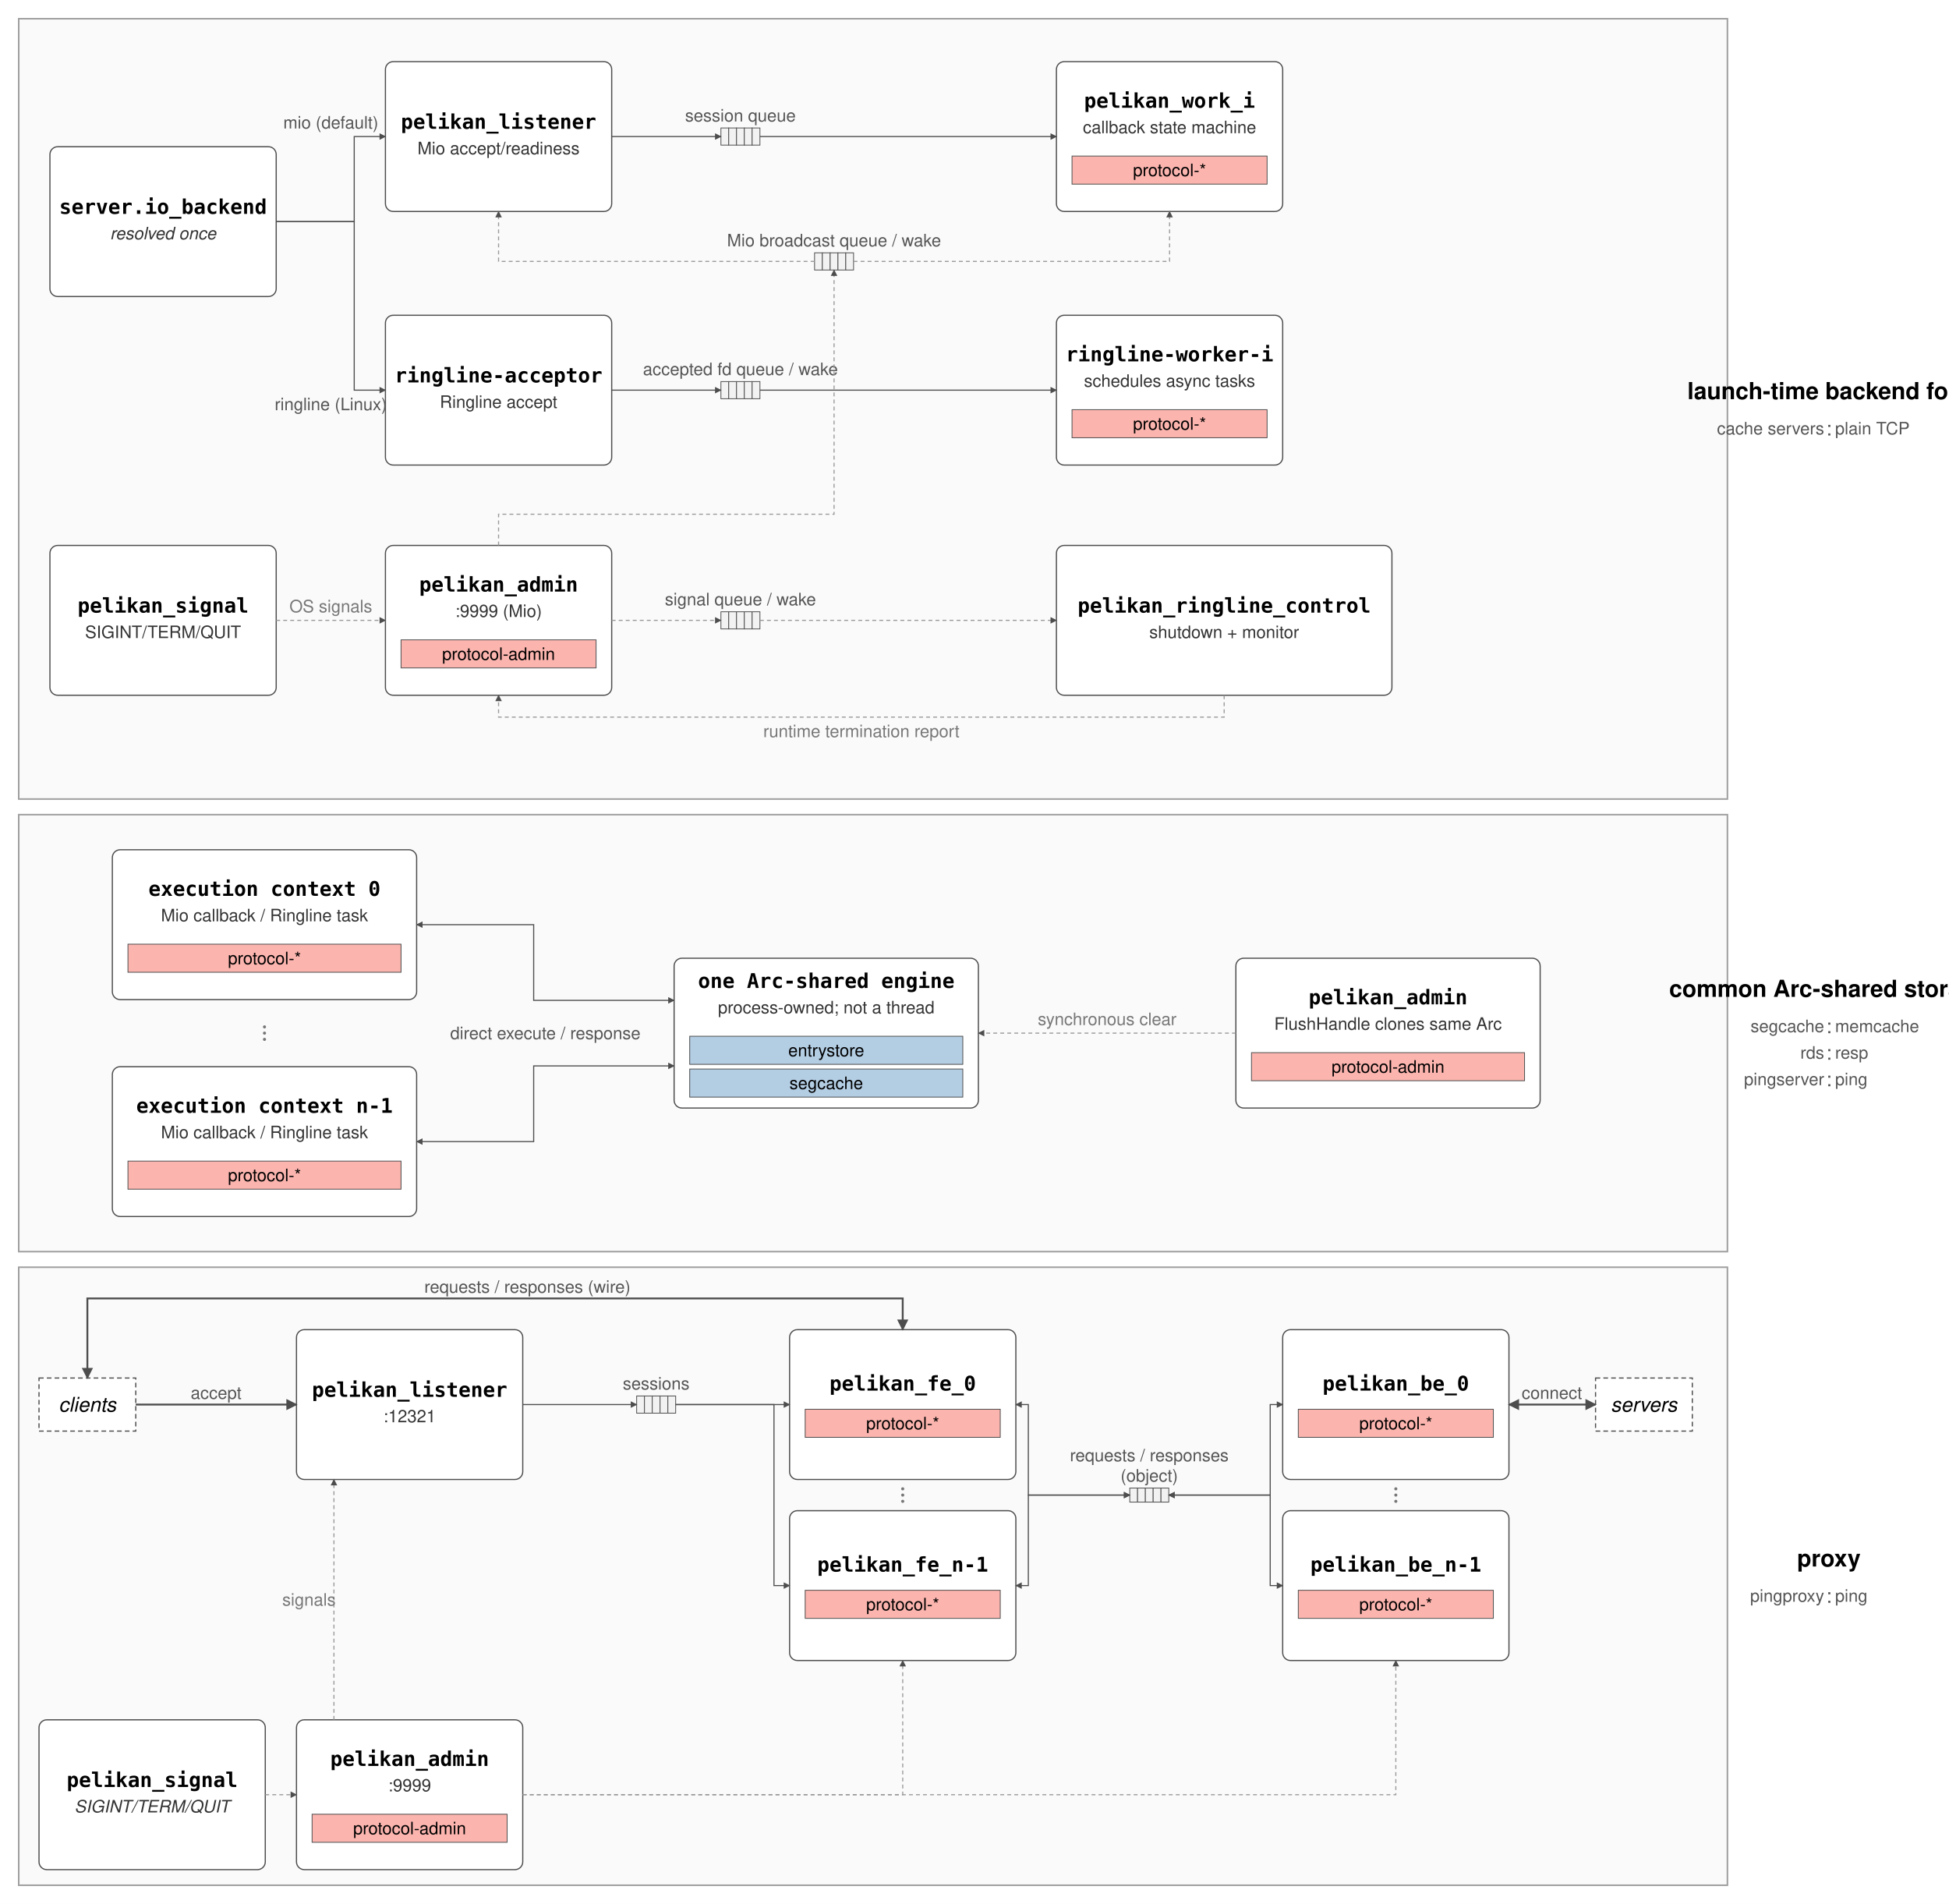
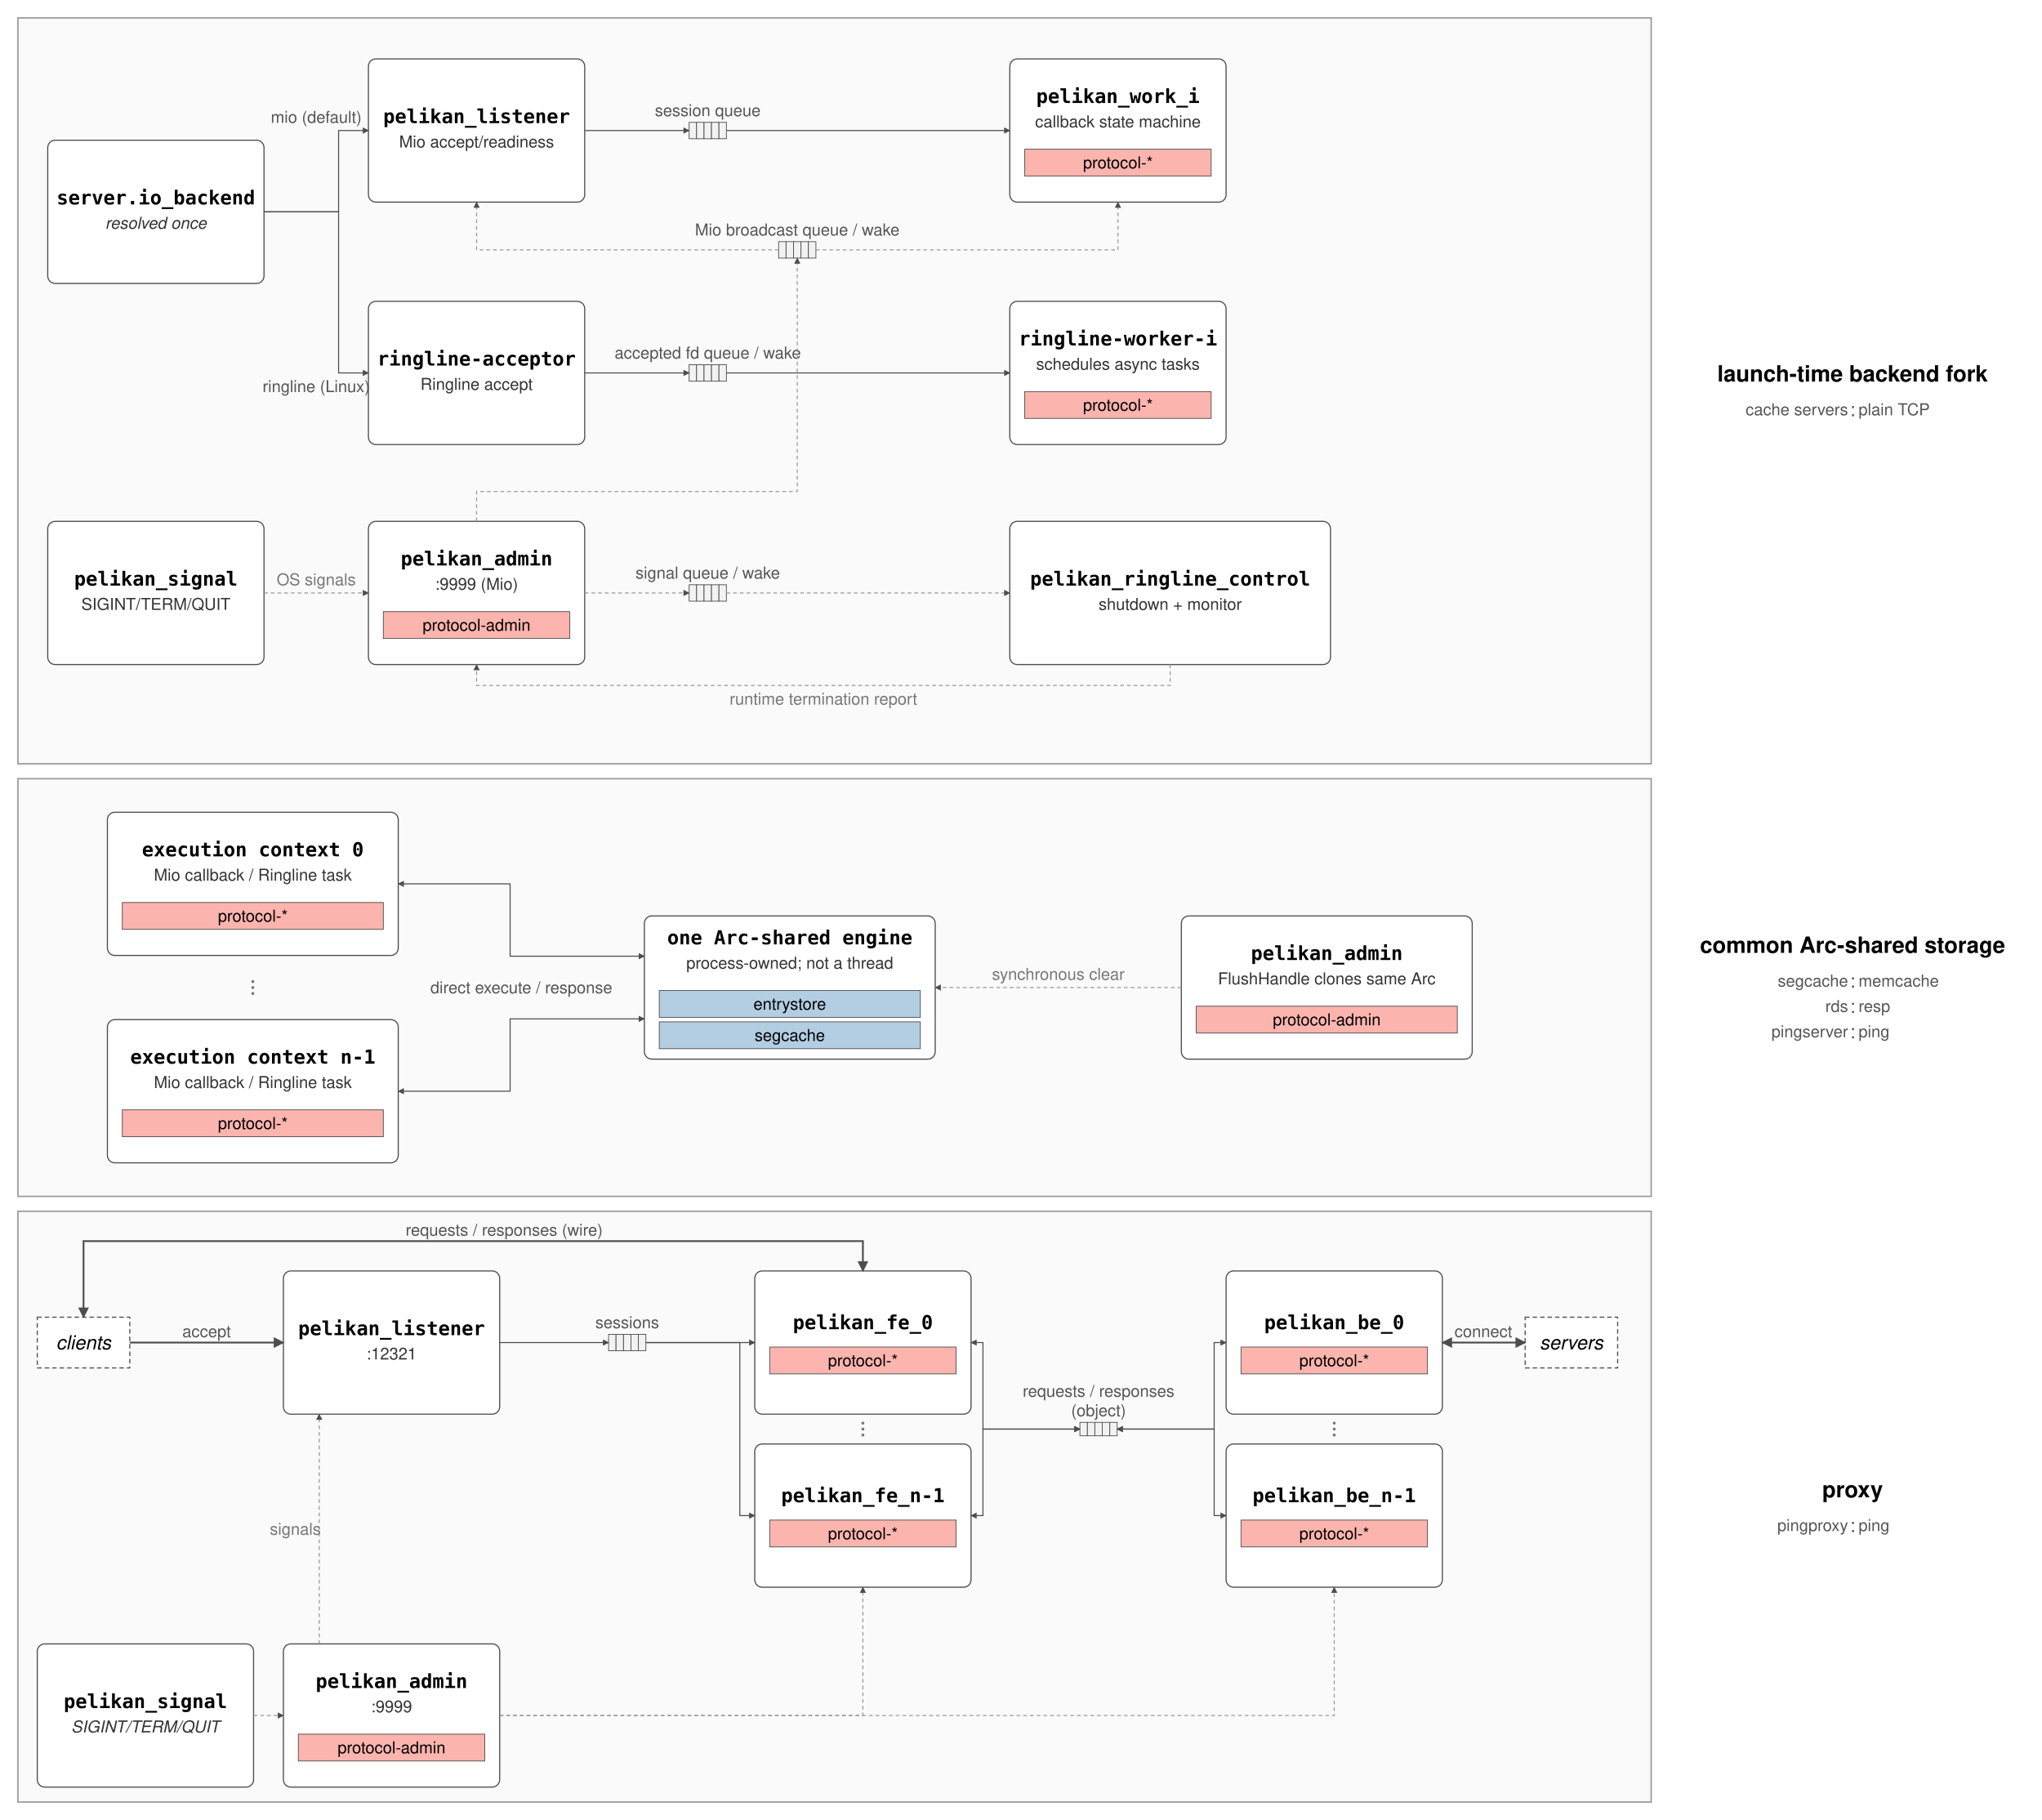
- <svg xmlns="http://www.w3.org/2000/svg" width="2498" height="2440" viewBox="0 0 2498 2440">
+ <svg xmlns="http://www.w3.org/2000/svg" width="2738" height="2440" viewBox="0 0 2738 2440">
  <rect width="100%" height="100%" fill="white" />
  <defs>
    <marker id="a" viewBox="0 0 10 10" refX="9" refY="5" markerWidth="6" markerHeight="6" orient="auto-start-reverse">
      <path d="M 0 0 L 10 5 L 0 10 z" fill="#4D4D4D" />
    </marker>
  </defs>
  <rect x="24" y="24" width="2190" height="1000" fill="#FAFAFA" stroke="#9E9E9E" stroke-width="2" rx="0" />
-   <text x="2344" y="501" dy="0.35em" font-family="Helvetica, Arial, sans-serif" font-size="30" font-weight="bold" fill="#000" text-anchor="middle">launch-time backend fork</text>
-   <text x="2338" y="549" dy="0.35em" font-family="Helvetica, Arial, sans-serif" font-size="22" font-weight="normal" fill="#555" text-anchor="end">cache servers</text>
-   <text x="2344" y="549" dy="0.35em" font-family="Helvetica, Arial, sans-serif" font-size="26" font-weight="normal" fill="#555" text-anchor="middle">:</text>
-   <text x="2352" y="549" dy="0.35em" font-family="Helvetica, Arial, sans-serif" font-size="22" font-weight="normal" fill="#555" text-anchor="start">plain TCP</text>
+   <text x="2484" y="501" dy="0.35em" font-family="Helvetica, Arial, sans-serif" font-size="30" font-weight="bold" fill="#000" text-anchor="middle">launch-time backend fork</text>
+   <text x="2478" y="549" dy="0.35em" font-family="Helvetica, Arial, sans-serif" font-size="22" font-weight="normal" fill="#555" text-anchor="end">cache servers</text>
+   <text x="2484" y="549" dy="0.35em" font-family="Helvetica, Arial, sans-serif" font-size="26" font-weight="normal" fill="#555" text-anchor="middle">:</text>
+   <text x="2492" y="549" dy="0.35em" font-family="Helvetica, Arial, sans-serif" font-size="22" font-weight="normal" fill="#555" text-anchor="start">plain TCP</text>
  <rect x="64" y="188" width="290" height="192" fill="#FFFFFF" stroke="#4D4D4D" stroke-width="1.5" rx="10" />
  <text x="209" y="265" dy="0.35em" font-family="SFMono-Regular, Menlo, Consolas, monospace" font-size="26" font-weight="bold" fill="#000" text-anchor="middle">server.io_backend</text>
  <text x="209" y="299" dy="0.35em" font-family="Helvetica, Arial, sans-serif" font-size="22" font-weight="normal" fill="#333" font-style="italic" text-anchor="middle">resolved once</text>
  <rect x="494" y="79" width="290" height="192" fill="#FFFFFF" stroke="#4D4D4D" stroke-width="1.5" rx="10" />
  <text x="639" y="156" dy="0.35em" font-family="SFMono-Regular, Menlo, Consolas, monospace" font-size="26" font-weight="bold" fill="#000" text-anchor="middle">pelikan_listener</text>
  <text x="639" y="190" dy="0.35em" font-family="Helvetica, Arial, sans-serif" font-size="22" font-weight="normal" fill="#333" text-anchor="middle">Mio accept/readiness</text>
  <rect x="924" y="164" width="10" height="22" fill="#F2F2F2" stroke="#4D4D4D" stroke-width="1" rx="0" />
  <rect x="934" y="164" width="10" height="22" fill="#F2F2F2" stroke="#4D4D4D" stroke-width="1" rx="0" />
  <rect x="944" y="164" width="10" height="22" fill="#F2F2F2" stroke="#4D4D4D" stroke-width="1" rx="0" />
  <rect x="954" y="164" width="10" height="22" fill="#F2F2F2" stroke="#4D4D4D" stroke-width="1" rx="0" />
  <rect x="964" y="164" width="10" height="22" fill="#F2F2F2" stroke="#4D4D4D" stroke-width="1" rx="0" />
  <text x="949" y="148" dy="0.35em" font-family="Helvetica, Arial, sans-serif" font-size="22" font-weight="normal" fill="#555" text-anchor="middle">session queue</text>
  <rect x="1354" y="79" width="290" height="192" fill="#FFFFFF" stroke="#4D4D4D" stroke-width="1.5" rx="10" />
  <text x="1499" y="129" dy="0.35em" font-family="SFMono-Regular, Menlo, Consolas, monospace" font-size="26" font-weight="bold" fill="#000" text-anchor="middle">pelikan_work_i</text>
  <text x="1499" y="163" dy="0.35em" font-family="Helvetica, Arial, sans-serif" font-size="22" font-weight="normal" fill="#333" text-anchor="middle">callback state machine</text>
  <rect x="1374" y="200" width="250" height="36" fill="#FBB4AE" stroke="#4D4D4D" stroke-width="1" rx="0" />
  <text x="1499" y="218" dy="0.35em" font-family="Helvetica, Arial, sans-serif" font-size="22" font-weight="normal" fill="#000" text-anchor="middle">protocol-*</text>
  <rect x="494" y="404" width="290" height="192" fill="#FFFFFF" stroke="#4D4D4D" stroke-width="1.5" rx="10" />
  <text x="639" y="481" dy="0.35em" font-family="SFMono-Regular, Menlo, Consolas, monospace" font-size="26" font-weight="bold" fill="#000" text-anchor="middle">ringline-acceptor</text>
  <text x="639" y="515" dy="0.35em" font-family="Helvetica, Arial, sans-serif" font-size="22" font-weight="normal" fill="#333" text-anchor="middle">Ringline accept</text>
  <rect x="924" y="489" width="10" height="22" fill="#F2F2F2" stroke="#4D4D4D" stroke-width="1" rx="0" />
  <rect x="934" y="489" width="10" height="22" fill="#F2F2F2" stroke="#4D4D4D" stroke-width="1" rx="0" />
  <rect x="944" y="489" width="10" height="22" fill="#F2F2F2" stroke="#4D4D4D" stroke-width="1" rx="0" />
  <rect x="954" y="489" width="10" height="22" fill="#F2F2F2" stroke="#4D4D4D" stroke-width="1" rx="0" />
  <rect x="964" y="489" width="10" height="22" fill="#F2F2F2" stroke="#4D4D4D" stroke-width="1" rx="0" />
  <text x="949" y="473" dy="0.35em" font-family="Helvetica, Arial, sans-serif" font-size="22" font-weight="normal" fill="#555" text-anchor="middle">accepted fd queue / wake</text>
  <rect x="1354" y="404" width="290" height="192" fill="#FFFFFF" stroke="#4D4D4D" stroke-width="1.5" rx="10" />
  <text x="1499" y="454" dy="0.35em" font-family="SFMono-Regular, Menlo, Consolas, monospace" font-size="26" font-weight="bold" fill="#000" text-anchor="middle">ringline-worker-i</text>
  <text x="1499" y="488" dy="0.35em" font-family="Helvetica, Arial, sans-serif" font-size="22" font-weight="normal" fill="#333" text-anchor="middle">schedules async tasks</text>
  <rect x="1374" y="525" width="250" height="36" fill="#FBB4AE" stroke="#4D4D4D" stroke-width="1" rx="0" />
  <text x="1499" y="543" dy="0.35em" font-family="Helvetica, Arial, sans-serif" font-size="22" font-weight="normal" fill="#000" text-anchor="middle">protocol-*</text>
  <rect x="64" y="699" width="290" height="192" fill="#FFFFFF" stroke="#4D4D4D" stroke-width="1.5" rx="10" />
  <text x="209" y="776" dy="0.35em" font-family="SFMono-Regular, Menlo, Consolas, monospace" font-size="26" font-weight="bold" fill="#000" text-anchor="middle">pelikan_signal</text>
  <text x="209" y="810" dy="0.35em" font-family="Helvetica, Arial, sans-serif" font-size="22" font-weight="normal" fill="#333" text-anchor="middle">SIGINT/TERM/QUIT</text>
  <rect x="494" y="699" width="290" height="192" fill="#FFFFFF" stroke="#4D4D4D" stroke-width="1.5" rx="10" />
  <text x="639" y="749" dy="0.35em" font-family="SFMono-Regular, Menlo, Consolas, monospace" font-size="26" font-weight="bold" fill="#000" text-anchor="middle">pelikan_admin</text>
  <text x="639" y="783" dy="0.35em" font-family="Helvetica, Arial, sans-serif" font-size="22" font-weight="normal" fill="#333" text-anchor="middle">:9999 (Mio)</text>
  <rect x="514" y="820" width="250" height="36" fill="#FBB4AE" stroke="#4D4D4D" stroke-width="1" rx="0" />
  <text x="639" y="838" dy="0.35em" font-family="Helvetica, Arial, sans-serif" font-size="22" font-weight="normal" fill="#000" text-anchor="middle">protocol-admin</text>
  <rect x="924" y="784" width="10" height="22" fill="#F2F2F2" stroke="#4D4D4D" stroke-width="1" rx="0" />
  <rect x="934" y="784" width="10" height="22" fill="#F2F2F2" stroke="#4D4D4D" stroke-width="1" rx="0" />
  <rect x="944" y="784" width="10" height="22" fill="#F2F2F2" stroke="#4D4D4D" stroke-width="1" rx="0" />
  <rect x="954" y="784" width="10" height="22" fill="#F2F2F2" stroke="#4D4D4D" stroke-width="1" rx="0" />
  <rect x="964" y="784" width="10" height="22" fill="#F2F2F2" stroke="#4D4D4D" stroke-width="1" rx="0" />
  <text x="949" y="768" dy="0.35em" font-family="Helvetica, Arial, sans-serif" font-size="22" font-weight="normal" fill="#555" text-anchor="middle">signal queue / wake</text>
  <rect x="1354" y="699" width="430" height="192" fill="#FFFFFF" stroke="#4D4D4D" stroke-width="1.5" rx="10" />
  <text x="1569" y="776" dy="0.35em" font-family="SFMono-Regular, Menlo, Consolas, monospace" font-size="26" font-weight="bold" fill="#000" text-anchor="middle">pelikan_ringline_control</text>
  <text x="1569" y="810" dy="0.35em" font-family="Helvetica, Arial, sans-serif" font-size="22" font-weight="normal" fill="#333" text-anchor="middle">shutdown + monitor</text>
  <rect x="1044" y="324" width="10" height="22" fill="#F2F2F2" stroke="#4D4D4D" stroke-width="1" rx="0" />
  <rect x="1054" y="324" width="10" height="22" fill="#F2F2F2" stroke="#4D4D4D" stroke-width="1" rx="0" />
  <rect x="1064" y="324" width="10" height="22" fill="#F2F2F2" stroke="#4D4D4D" stroke-width="1" rx="0" />
  <rect x="1074" y="324" width="10" height="22" fill="#F2F2F2" stroke="#4D4D4D" stroke-width="1" rx="0" />
  <rect x="1084" y="324" width="10" height="22" fill="#F2F2F2" stroke="#4D4D4D" stroke-width="1" rx="0" />
  <text x="1069" y="308" dy="0.35em" font-family="Helvetica, Arial, sans-serif" font-size="22" font-weight="normal" fill="#555" text-anchor="middle">Mio broadcast queue / wake</text>
  <path d="M 354 284 L 454 284 L 454 175 L 494 175" fill="none" stroke="#4D4D4D" stroke-width="1.4" marker-end="url(#a)" />
  <text x="424" y="157" dy="0.35em" font-family="Helvetica, Arial, sans-serif" font-size="22" font-weight="normal" fill="#555" text-anchor="middle">mio (default)</text>
  <path d="M 354 284 L 454 284 L 454 500 L 494 500" fill="none" stroke="#4D4D4D" stroke-width="1.4" marker-end="url(#a)" />
  <text x="424" y="518" dy="0.35em" font-family="Helvetica, Arial, sans-serif" font-size="22" font-weight="normal" fill="#555" text-anchor="middle">ringline (Linux)</text>
  <path d="M 784 175 L 924 175" fill="none" stroke="#4D4D4D" stroke-width="1.4" marker-end="url(#a)" />
  <path d="M 974 175 L 1354 175" fill="none" stroke="#4D4D4D" stroke-width="1.4" marker-end="url(#a)" />
  <path d="M 784 500 L 924 500" fill="none" stroke="#4D4D4D" stroke-width="1.4" marker-end="url(#a)" />
  <path d="M 974 500 L 1354 500" fill="none" stroke="#4D4D4D" stroke-width="1.4" marker-end="url(#a)" />
  <path d="M 354 795 L 494 795" fill="none" stroke="#999999" stroke-width="1.4" stroke-dasharray="5,4" marker-end="url(#a)" />
  <text x="424" y="777" dy="0.35em" font-family="Helvetica, Arial, sans-serif" font-size="22" font-weight="normal" fill="#777" text-anchor="middle">OS signals</text>
  <path d="M 639 699 L 639 659 L 1069 659 L 1069 346" fill="none" stroke="#999999" stroke-width="1.4" stroke-dasharray="5,4" marker-end="url(#a)" />
  <path d="M 1044 335 L 639 335 L 639 271" fill="none" stroke="#999999" stroke-width="1.4" stroke-dasharray="5,4" marker-end="url(#a)" />
  <path d="M 1094 335 L 1499 335 L 1499 271" fill="none" stroke="#999999" stroke-width="1.4" stroke-dasharray="5,4" marker-end="url(#a)" />
  <path d="M 784 795 L 924 795" fill="none" stroke="#999999" stroke-width="1.4" stroke-dasharray="5,4" marker-end="url(#a)" />
  <path d="M 974 795 L 1354 795" fill="none" stroke="#999999" stroke-width="1.4" stroke-dasharray="5,4" marker-end="url(#a)" />
  <path d="M 1569 891 L 1569 919 L 639 919 L 639 891" fill="none" stroke="#999999" stroke-width="1.4" stroke-dasharray="5,4" marker-end="url(#a)" />
  <text x="1104" y="937" dy="0.35em" font-family="Helvetica, Arial, sans-serif" font-size="22" font-weight="normal" fill="#777" text-anchor="middle">runtime termination report</text>
  <rect x="24" y="1044" width="2190" height="560" fill="#FAFAFA" stroke="#9E9E9E" stroke-width="2" rx="0" />
-   <text x="2344" y="1267" dy="0.35em" font-family="Helvetica, Arial, sans-serif" font-size="30" font-weight="bold" fill="#000" text-anchor="middle">common Arc-shared storage</text>
-   <text x="2338" y="1315" dy="0.35em" font-family="Helvetica, Arial, sans-serif" font-size="22" font-weight="normal" fill="#555" text-anchor="end">segcache</text>
-   <text x="2344" y="1315" dy="0.35em" font-family="Helvetica, Arial, sans-serif" font-size="26" font-weight="normal" fill="#555" text-anchor="middle">:</text>
-   <text x="2352" y="1315" dy="0.35em" font-family="Helvetica, Arial, sans-serif" font-size="22" font-weight="normal" fill="#555" text-anchor="start">memcache</text>
-   <text x="2338" y="1349" dy="0.35em" font-family="Helvetica, Arial, sans-serif" font-size="22" font-weight="normal" fill="#555" text-anchor="end">rds</text>
-   <text x="2344" y="1349" dy="0.35em" font-family="Helvetica, Arial, sans-serif" font-size="26" font-weight="normal" fill="#555" text-anchor="middle">:</text>
-   <text x="2352" y="1349" dy="0.35em" font-family="Helvetica, Arial, sans-serif" font-size="22" font-weight="normal" fill="#555" text-anchor="start">resp</text>
-   <text x="2338" y="1383" dy="0.35em" font-family="Helvetica, Arial, sans-serif" font-size="22" font-weight="normal" fill="#555" text-anchor="end">pingserver</text>
-   <text x="2344" y="1383" dy="0.35em" font-family="Helvetica, Arial, sans-serif" font-size="26" font-weight="normal" fill="#555" text-anchor="middle">:</text>
-   <text x="2352" y="1383" dy="0.35em" font-family="Helvetica, Arial, sans-serif" font-size="22" font-weight="normal" fill="#555" text-anchor="start">ping</text>
+   <text x="2484" y="1267" dy="0.35em" font-family="Helvetica, Arial, sans-serif" font-size="30" font-weight="bold" fill="#000" text-anchor="middle">common Arc-shared storage</text>
+   <text x="2478" y="1315" dy="0.35em" font-family="Helvetica, Arial, sans-serif" font-size="22" font-weight="normal" fill="#555" text-anchor="end">segcache</text>
+   <text x="2484" y="1315" dy="0.35em" font-family="Helvetica, Arial, sans-serif" font-size="26" font-weight="normal" fill="#555" text-anchor="middle">:</text>
+   <text x="2492" y="1315" dy="0.35em" font-family="Helvetica, Arial, sans-serif" font-size="22" font-weight="normal" fill="#555" text-anchor="start">memcache</text>
+   <text x="2478" y="1349" dy="0.35em" font-family="Helvetica, Arial, sans-serif" font-size="22" font-weight="normal" fill="#555" text-anchor="end">rds</text>
+   <text x="2484" y="1349" dy="0.35em" font-family="Helvetica, Arial, sans-serif" font-size="26" font-weight="normal" fill="#555" text-anchor="middle">:</text>
+   <text x="2492" y="1349" dy="0.35em" font-family="Helvetica, Arial, sans-serif" font-size="22" font-weight="normal" fill="#555" text-anchor="start">resp</text>
+   <text x="2478" y="1383" dy="0.35em" font-family="Helvetica, Arial, sans-serif" font-size="22" font-weight="normal" fill="#555" text-anchor="end">pingserver</text>
+   <text x="2484" y="1383" dy="0.35em" font-family="Helvetica, Arial, sans-serif" font-size="26" font-weight="normal" fill="#555" text-anchor="middle">:</text>
+   <text x="2492" y="1383" dy="0.35em" font-family="Helvetica, Arial, sans-serif" font-size="22" font-weight="normal" fill="#555" text-anchor="start">ping</text>
  <rect x="144" y="1089" width="390" height="192" fill="#FFFFFF" stroke="#4D4D4D" stroke-width="1.5" rx="10" />
  <text x="339" y="1139" dy="0.35em" font-family="SFMono-Regular, Menlo, Consolas, monospace" font-size="26" font-weight="bold" fill="#000" text-anchor="middle">execution context 0</text>
  <text x="339" y="1173" dy="0.35em" font-family="Helvetica, Arial, sans-serif" font-size="22" font-weight="normal" fill="#333" text-anchor="middle">Mio callback / Ringline task</text>
  <rect x="164" y="1210" width="350" height="36" fill="#FBB4AE" stroke="#4D4D4D" stroke-width="1" rx="0" />
  <text x="339" y="1228" dy="0.35em" font-family="Helvetica, Arial, sans-serif" font-size="22" font-weight="normal" fill="#000" text-anchor="middle">protocol-*</text>
  <rect x="144" y="1367" width="390" height="192" fill="#FFFFFF" stroke="#4D4D4D" stroke-width="1.5" rx="10" />
  <text x="339" y="1417" dy="0.35em" font-family="SFMono-Regular, Menlo, Consolas, monospace" font-size="26" font-weight="bold" fill="#000" text-anchor="middle">execution context n-1</text>
  <text x="339" y="1451" dy="0.35em" font-family="Helvetica, Arial, sans-serif" font-size="22" font-weight="normal" fill="#333" text-anchor="middle">Mio callback / Ringline task</text>
  <rect x="164" y="1488" width="350" height="36" fill="#FBB4AE" stroke="#4D4D4D" stroke-width="1" rx="0" />
  <text x="339" y="1506" dy="0.35em" font-family="Helvetica, Arial, sans-serif" font-size="22" font-weight="normal" fill="#000" text-anchor="middle">protocol-*</text>
  <circle cx="339" cy="1316" r="2" fill="#777" />
  <circle cx="339" cy="1324" r="2" fill="#777" />
  <circle cx="339" cy="1332" r="2" fill="#777" />
  <rect x="864" y="1228" width="390" height="192" fill="#FFFFFF" stroke="#4D4D4D" stroke-width="1.5" rx="10" />
  <text x="1059" y="1257" dy="0.35em" font-family="SFMono-Regular, Menlo, Consolas, monospace" font-size="26" font-weight="bold" fill="#000" text-anchor="middle">one Arc-shared engine</text>
  <text x="1059" y="1291" dy="0.35em" font-family="Helvetica, Arial, sans-serif" font-size="22" font-weight="normal" fill="#333" text-anchor="middle">process-owned; not a thread</text>
  <rect x="884" y="1328" width="350" height="36" fill="#B3CDE3" stroke="#4D4D4D" stroke-width="1" rx="0" />
  <text x="1059" y="1346" dy="0.35em" font-family="Helvetica, Arial, sans-serif" font-size="22" font-weight="normal" fill="#000" text-anchor="middle">entrystore</text>
  <rect x="884" y="1370" width="350" height="36" fill="#B3CDE3" stroke="#4D4D4D" stroke-width="1" rx="0" />
  <text x="1059" y="1388" dy="0.35em" font-family="Helvetica, Arial, sans-serif" font-size="22" font-weight="normal" fill="#000" text-anchor="middle">segcache</text>
  <path d="M 534 1185 L 684 1185 L 684 1282 L 864 1282" fill="none" stroke="#4D4D4D" stroke-width="1.4" marker-end="url(#a)" marker-start="url(#a)" />
  <path d="M 534 1463 L 684 1463 L 684 1366 L 864 1366" fill="none" stroke="#4D4D4D" stroke-width="1.4" marker-end="url(#a)" marker-start="url(#a)" />
  <text x="699" y="1324" dy="0.35em" font-family="Helvetica, Arial, sans-serif" font-size="22" font-weight="normal" fill="#555" text-anchor="middle">direct execute / response</text>
  <rect x="1584" y="1228" width="390" height="192" fill="#FFFFFF" stroke="#4D4D4D" stroke-width="1.5" rx="10" />
  <text x="1779" y="1278" dy="0.35em" font-family="SFMono-Regular, Menlo, Consolas, monospace" font-size="26" font-weight="bold" fill="#000" text-anchor="middle">pelikan_admin</text>
  <text x="1779" y="1312" dy="0.35em" font-family="Helvetica, Arial, sans-serif" font-size="22" font-weight="normal" fill="#333" text-anchor="middle">FlushHandle clones same Arc</text>
  <rect x="1604" y="1349" width="350" height="36" fill="#FBB4AE" stroke="#4D4D4D" stroke-width="1" rx="0" />
  <text x="1779" y="1367" dy="0.35em" font-family="Helvetica, Arial, sans-serif" font-size="22" font-weight="normal" fill="#000" text-anchor="middle">protocol-admin</text>
  <path d="M 1584 1324 L 1254 1324" fill="none" stroke="#999999" stroke-width="1.4" stroke-dasharray="5,4" marker-end="url(#a)" />
  <text x="1419" y="1306" dy="0.35em" font-family="Helvetica, Arial, sans-serif" font-size="22" font-weight="normal" fill="#777" text-anchor="middle">synchronous clear</text>
  <rect x="24" y="1624" width="2190" height="792" fill="#FAFAFA" stroke="#9E9E9E" stroke-width="2" rx="0" />
-   <text x="2344" y="1997" dy="0.35em" font-family="Helvetica, Arial, sans-serif" font-size="30" font-weight="bold" fill="#000" text-anchor="middle">proxy</text>
-   <text x="2338" y="2045" dy="0.35em" font-family="Helvetica, Arial, sans-serif" font-size="22" font-weight="normal" fill="#555" text-anchor="end">pingproxy</text>
-   <text x="2344" y="2045" dy="0.35em" font-family="Helvetica, Arial, sans-serif" font-size="26" font-weight="normal" fill="#555" text-anchor="middle">:</text>
-   <text x="2352" y="2045" dy="0.35em" font-family="Helvetica, Arial, sans-serif" font-size="22" font-weight="normal" fill="#555" text-anchor="start">ping</text>
+   <text x="2484" y="1997" dy="0.35em" font-family="Helvetica, Arial, sans-serif" font-size="30" font-weight="bold" fill="#000" text-anchor="middle">proxy</text>
+   <text x="2478" y="2045" dy="0.35em" font-family="Helvetica, Arial, sans-serif" font-size="22" font-weight="normal" fill="#555" text-anchor="end">pingproxy</text>
+   <text x="2484" y="2045" dy="0.35em" font-family="Helvetica, Arial, sans-serif" font-size="26" font-weight="normal" fill="#555" text-anchor="middle">:</text>
+   <text x="2492" y="2045" dy="0.35em" font-family="Helvetica, Arial, sans-serif" font-size="22" font-weight="normal" fill="#555" text-anchor="start">ping</text>
  <rect x="50" y="1766" width="124" height="68" fill="#FFFFFF" stroke="#4D4D4D" stroke-width="1.5" rx="0" stroke-dasharray="6,4" />
  <text x="112" y="1800" dy="0.35em" font-family="Helvetica, Arial, sans-serif" font-size="26" font-weight="normal" fill="#000" font-style="italic" text-anchor="middle">clients</text>
  <rect x="380" y="1704" width="290" height="192" fill="#FFFFFF" stroke="#4D4D4D" stroke-width="1.5" rx="10" />
  <text x="525" y="1781" dy="0.35em" font-family="SFMono-Regular, Menlo, Consolas, monospace" font-size="26" font-weight="bold" fill="#000" text-anchor="middle">pelikan_listener</text>
  <text x="525" y="1815" dy="0.35em" font-family="Helvetica, Arial, sans-serif" font-size="22" font-weight="normal" fill="#333" text-anchor="middle">:12321</text>
  <path d="M 174 1800 L 380 1800" fill="none" stroke="#4D4D4D" stroke-width="2.4" marker-end="url(#a)" />
  <text x="277" y="1785" dy="0.35em" font-family="Helvetica, Arial, sans-serif" font-size="22" font-weight="normal" fill="#555" text-anchor="middle">accept</text>
  <rect x="816" y="1789" width="10" height="22" fill="#F2F2F2" stroke="#4D4D4D" stroke-width="1" rx="0" />
  <rect x="826" y="1789" width="10" height="22" fill="#F2F2F2" stroke="#4D4D4D" stroke-width="1" rx="0" />
  <rect x="836" y="1789" width="10" height="22" fill="#F2F2F2" stroke="#4D4D4D" stroke-width="1" rx="0" />
  <rect x="846" y="1789" width="10" height="22" fill="#F2F2F2" stroke="#4D4D4D" stroke-width="1" rx="0" />
  <rect x="856" y="1789" width="10" height="22" fill="#F2F2F2" stroke="#4D4D4D" stroke-width="1" rx="0" />
  <text x="841" y="1773" dy="0.35em" font-family="Helvetica, Arial, sans-serif" font-size="22" font-weight="normal" fill="#555" text-anchor="middle">sessions</text>
  <path d="M 670 1800 L 816 1800" fill="none" stroke="#4D4D4D" stroke-width="1.4" marker-end="url(#a)" />
  <rect x="1012" y="1704" width="290" height="192" fill="#FFFFFF" stroke="#4D4D4D" stroke-width="1.5" rx="10" />
  <text x="1157" y="1773" dy="0.35em" font-family="SFMono-Regular, Menlo, Consolas, monospace" font-size="26" font-weight="bold" fill="#000" text-anchor="middle">pelikan_fe_0</text>
  <rect x="1032" y="1806" width="250" height="36" fill="#FBB4AE" stroke="#4D4D4D" stroke-width="1" rx="0" />
  <text x="1157" y="1824" dy="0.35em" font-family="Helvetica, Arial, sans-serif" font-size="22" font-weight="normal" fill="#000" text-anchor="middle">protocol-*</text>
  <rect x="1012" y="1936" width="290" height="192" fill="#FFFFFF" stroke="#4D4D4D" stroke-width="1.5" rx="10" />
  <text x="1157" y="2005" dy="0.35em" font-family="SFMono-Regular, Menlo, Consolas, monospace" font-size="26" font-weight="bold" fill="#000" text-anchor="middle">pelikan_fe_n-1</text>
  <rect x="1032" y="2038" width="250" height="36" fill="#FBB4AE" stroke="#4D4D4D" stroke-width="1" rx="0" />
  <text x="1157" y="2056" dy="0.35em" font-family="Helvetica, Arial, sans-serif" font-size="22" font-weight="normal" fill="#000" text-anchor="middle">protocol-*</text>
  <circle cx="1157" cy="1908" r="2" fill="#777" />
  <circle cx="1157" cy="1916" r="2" fill="#777" />
  <circle cx="1157" cy="1924" r="2" fill="#777" />
  <path d="M 866 1800 L 992 1800 L 992 1800 L 1012 1800" fill="none" stroke="#4D4D4D" stroke-width="1.4" marker-end="url(#a)" />
  <path d="M 866 1800 L 992 1800 L 992 2032 L 1012 2032" fill="none" stroke="#4D4D4D" stroke-width="1.4" marker-end="url(#a)" />
  <path d="M 112 1766 L 112 1664 L 1157 1664 L 1157 1704" fill="none" stroke="#4D4D4D" stroke-width="2.4" marker-end="url(#a)" marker-start="url(#a)" />
  <text x="676" y="1649" dy="0.35em" font-family="Helvetica, Arial, sans-serif" font-size="22" font-weight="normal" fill="#555" text-anchor="middle">requests / responses (wire)</text>
  <rect x="1448" y="1907" width="10" height="18" fill="#F2F2F2" stroke="#4D4D4D" stroke-width="1" rx="0" />
  <rect x="1458" y="1907" width="10" height="18" fill="#F2F2F2" stroke="#4D4D4D" stroke-width="1" rx="0" />
  <rect x="1468" y="1907" width="10" height="18" fill="#F2F2F2" stroke="#4D4D4D" stroke-width="1" rx="0" />
  <rect x="1478" y="1907" width="10" height="18" fill="#F2F2F2" stroke="#4D4D4D" stroke-width="1" rx="0" />
  <rect x="1488" y="1907" width="10" height="18" fill="#F2F2F2" stroke="#4D4D4D" stroke-width="1" rx="0" />
  <text x="1473" y="1865" dy="0.35em" font-family="Helvetica, Arial, sans-serif" font-size="22" font-weight="normal" fill="#555" text-anchor="middle">requests / responses</text>
  <text x="1473" y="1891" dy="0.35em" font-family="Helvetica, Arial, sans-serif" font-size="22" font-weight="normal" fill="#555" text-anchor="middle">(object)</text>
  <path d="M 1302 1800 L 1318 1800 L 1318 1916 L 1448 1916" fill="none" stroke="#4D4D4D" stroke-width="1.4" marker-end="url(#a)" marker-start="url(#a)" />
  <path d="M 1302 2032 L 1318 2032 L 1318 1916 L 1448 1916" fill="none" stroke="#4D4D4D" stroke-width="1.4" marker-end="url(#a)" marker-start="url(#a)" />
  <rect x="1644" y="1704" width="290" height="192" fill="#FFFFFF" stroke="#4D4D4D" stroke-width="1.5" rx="10" />
  <text x="1789" y="1773" dy="0.35em" font-family="SFMono-Regular, Menlo, Consolas, monospace" font-size="26" font-weight="bold" fill="#000" text-anchor="middle">pelikan_be_0</text>
  <rect x="1664" y="1806" width="250" height="36" fill="#FBB4AE" stroke="#4D4D4D" stroke-width="1" rx="0" />
  <text x="1789" y="1824" dy="0.35em" font-family="Helvetica, Arial, sans-serif" font-size="22" font-weight="normal" fill="#000" text-anchor="middle">protocol-*</text>
  <rect x="1644" y="1936" width="290" height="192" fill="#FFFFFF" stroke="#4D4D4D" stroke-width="1.5" rx="10" />
  <text x="1789" y="2005" dy="0.35em" font-family="SFMono-Regular, Menlo, Consolas, monospace" font-size="26" font-weight="bold" fill="#000" text-anchor="middle">pelikan_be_n-1</text>
  <rect x="1664" y="2038" width="250" height="36" fill="#FBB4AE" stroke="#4D4D4D" stroke-width="1" rx="0" />
  <text x="1789" y="2056" dy="0.35em" font-family="Helvetica, Arial, sans-serif" font-size="22" font-weight="normal" fill="#000" text-anchor="middle">protocol-*</text>
  <circle cx="1789" cy="1908" r="2" fill="#777" />
  <circle cx="1789" cy="1916" r="2" fill="#777" />
  <circle cx="1789" cy="1924" r="2" fill="#777" />
  <path d="M 1498 1916 L 1628 1916 L 1628 1800 L 1644 1800" fill="none" stroke="#4D4D4D" stroke-width="1.4" marker-end="url(#a)" marker-start="url(#a)" />
  <path d="M 1498 1916 L 1628 1916 L 1628 2032 L 1644 2032" fill="none" stroke="#4D4D4D" stroke-width="1.4" marker-end="url(#a)" marker-start="url(#a)" />
  <rect x="2045" y="1766" width="124" height="68" fill="#FFFFFF" stroke="#4D4D4D" stroke-width="1.5" rx="0" stroke-dasharray="6,4" />
  <text x="2107" y="1800" dy="0.35em" font-family="Helvetica, Arial, sans-serif" font-size="26" font-weight="normal" fill="#000" font-style="italic" text-anchor="middle">servers</text>
  <path d="M 1934 1800 L 2045 1800" fill="none" stroke="#4D4D4D" stroke-width="2.4" marker-end="url(#a)" marker-start="url(#a)" />
  <text x="1989" y="1785" dy="0.35em" font-family="Helvetica, Arial, sans-serif" font-size="22" font-weight="normal" fill="#555" text-anchor="middle">connect</text>
  <rect x="50" y="2204" width="290" height="192" fill="#FFFFFF" stroke="#4D4D4D" stroke-width="1.5" rx="10" />
  <text x="195" y="2281" dy="0.35em" font-family="SFMono-Regular, Menlo, Consolas, monospace" font-size="26" font-weight="bold" fill="#000" text-anchor="middle">pelikan_signal</text>
  <text x="195" y="2315" dy="0.35em" font-family="Helvetica, Arial, sans-serif" font-size="22" font-weight="normal" fill="#333" font-style="italic" text-anchor="middle">SIGINT/TERM/QUIT</text>
  <rect x="380" y="2204" width="290" height="192" fill="#FFFFFF" stroke="#4D4D4D" stroke-width="1.5" rx="10" />
  <text x="525" y="2254" dy="0.35em" font-family="SFMono-Regular, Menlo, Consolas, monospace" font-size="26" font-weight="bold" fill="#000" text-anchor="middle">pelikan_admin</text>
  <text x="525" y="2288" dy="0.35em" font-family="Helvetica, Arial, sans-serif" font-size="22" font-weight="normal" fill="#333" text-anchor="middle">:9999</text>
  <rect x="400" y="2325" width="250" height="36" fill="#FBB4AE" stroke="#4D4D4D" stroke-width="1" rx="0" />
  <text x="525" y="2343" dy="0.35em" font-family="Helvetica, Arial, sans-serif" font-size="22" font-weight="normal" fill="#000" text-anchor="middle">protocol-admin</text>
  <path d="M 340 2300 L 380 2300" fill="none" stroke="#999999" stroke-width="1.4" stroke-dasharray="5,4" marker-end="url(#a)" />
  <path d="M 428 2204 L 428 1896" fill="none" stroke="#999999" stroke-width="1.4" stroke-dasharray="5,4" marker-end="url(#a)" />
  <text x="396" y="2050" dy="0.35em" font-family="Helvetica, Arial, sans-serif" font-size="22" font-weight="normal" fill="#777" text-anchor="middle">signals</text>
  <path d="M 670 2300 L 1157 2300 L 1157 2128" fill="none" stroke="#999999" stroke-width="1.4" stroke-dasharray="5,4" marker-end="url(#a)" />
  <path d="M 670 2300 L 1789 2300 L 1789 2128" fill="none" stroke="#999999" stroke-width="1.4" stroke-dasharray="5,4" marker-end="url(#a)" />
</svg>
